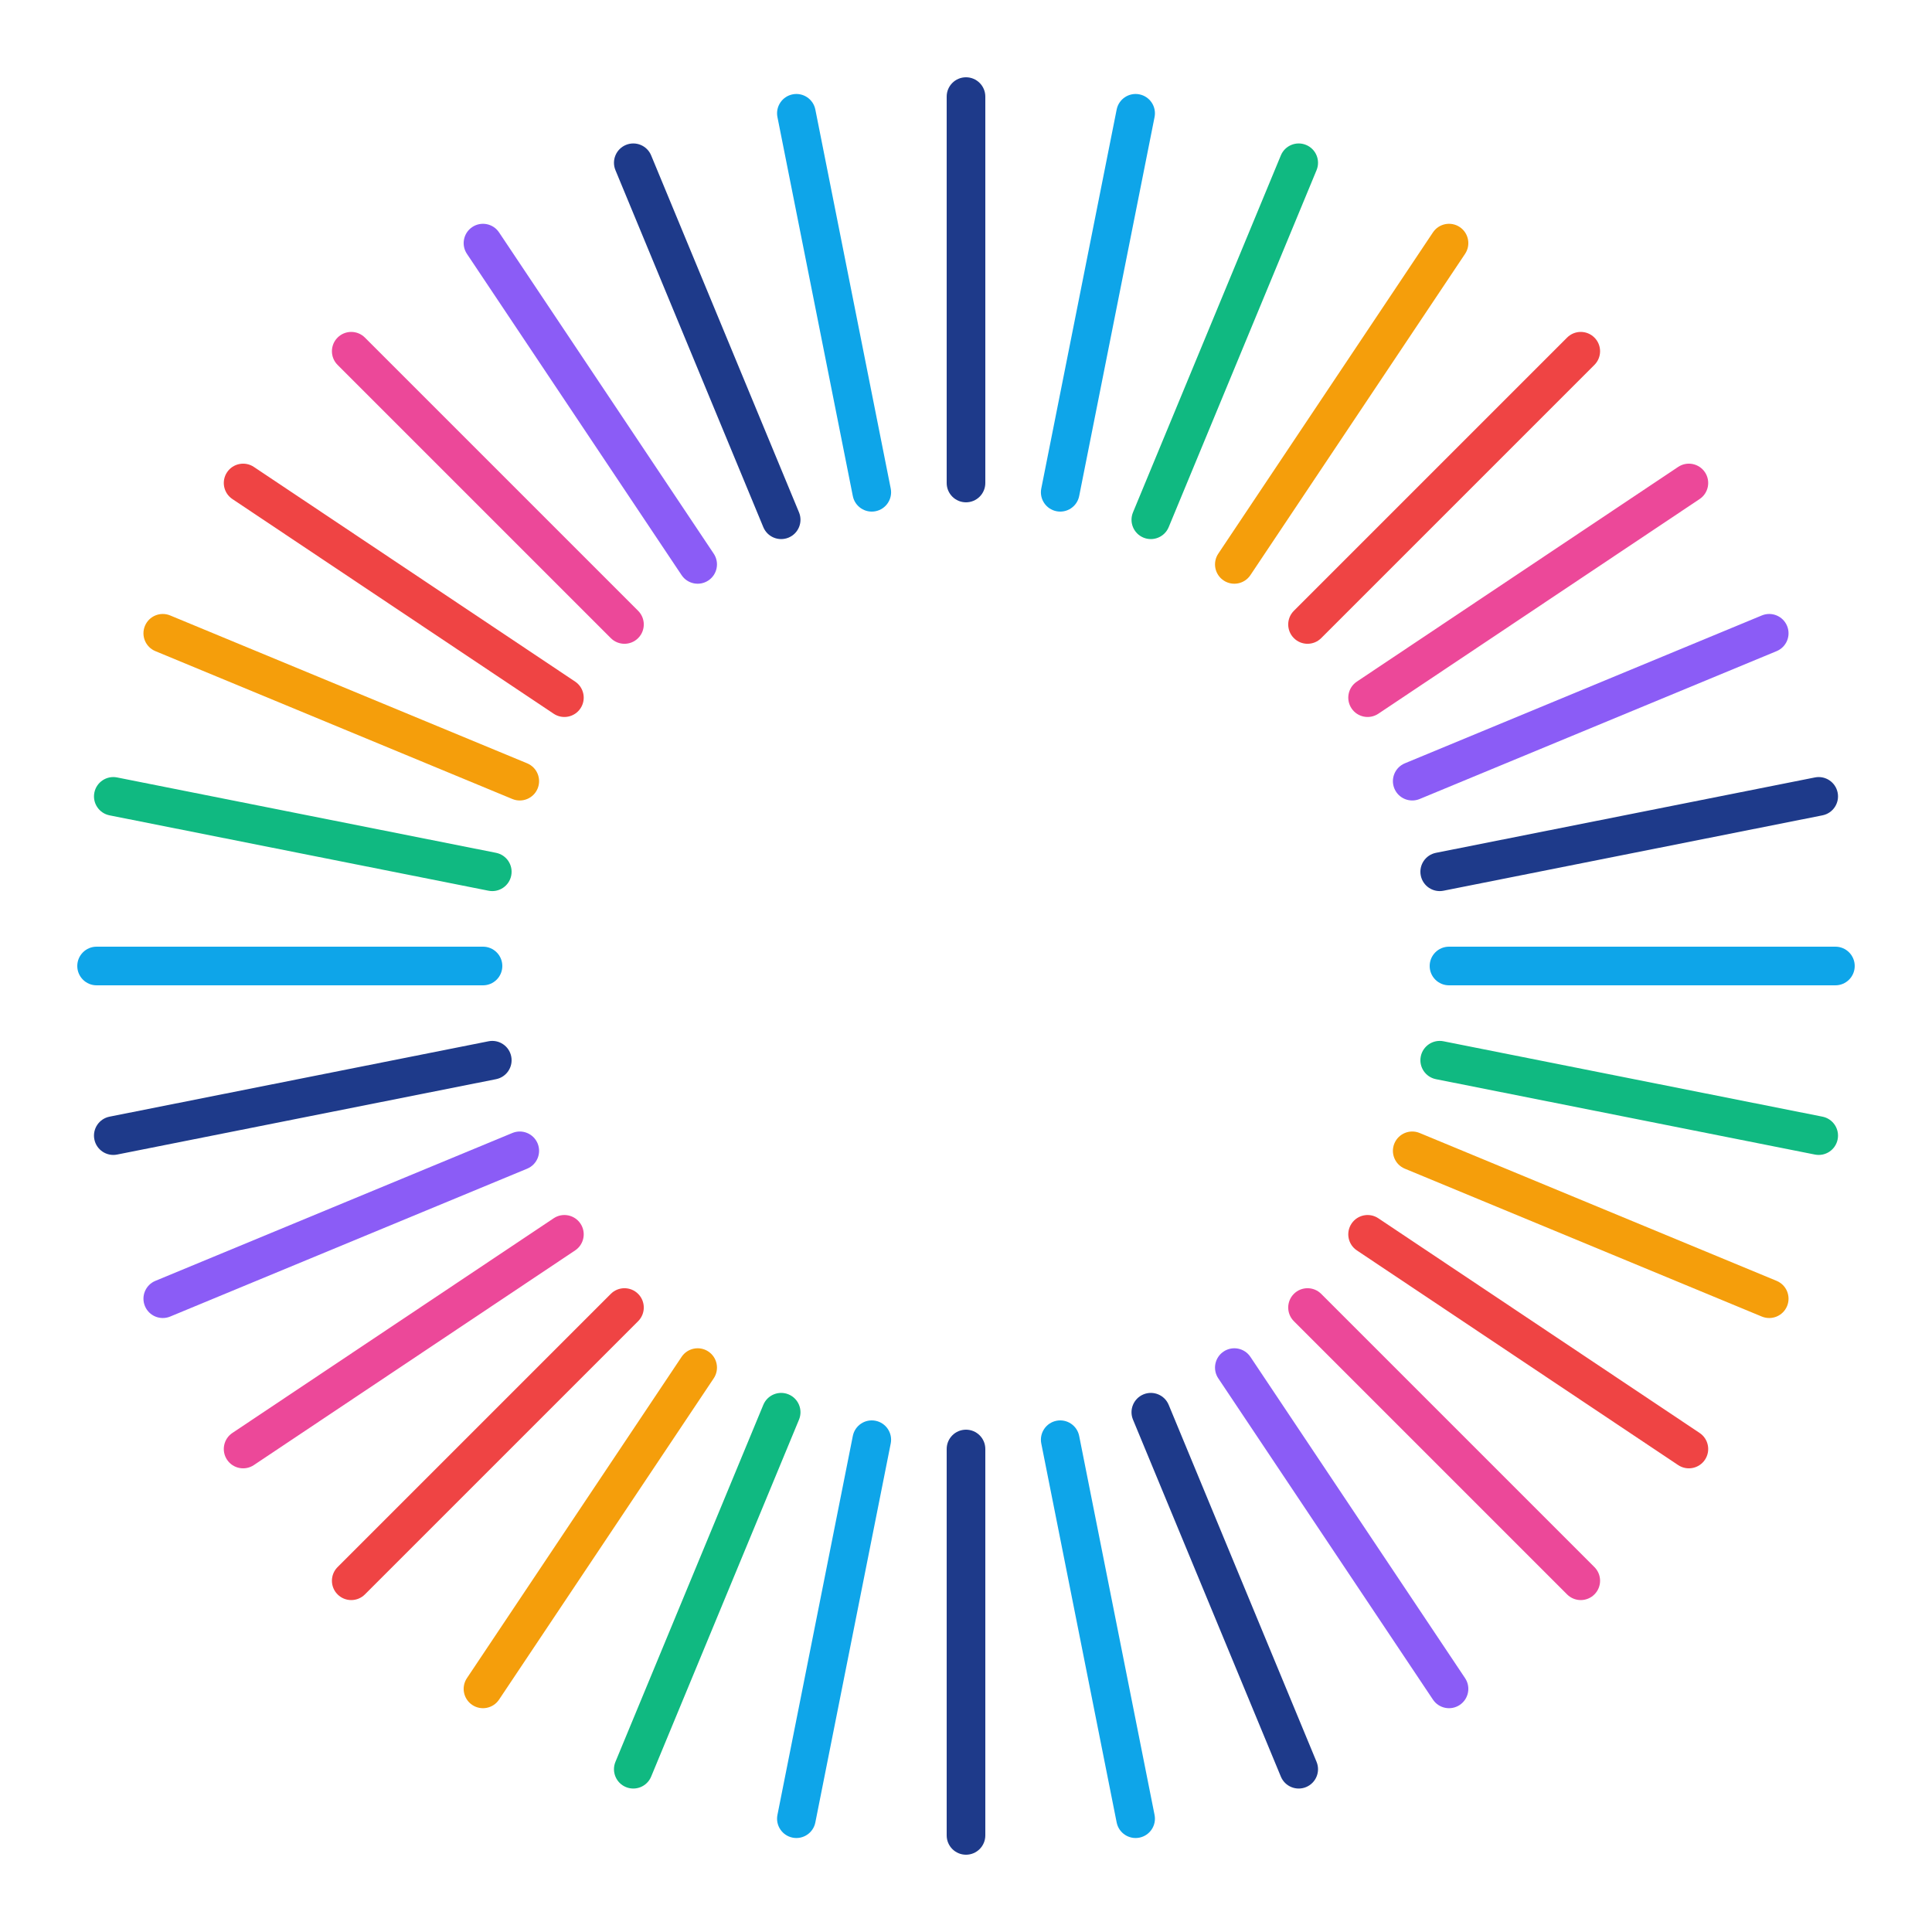
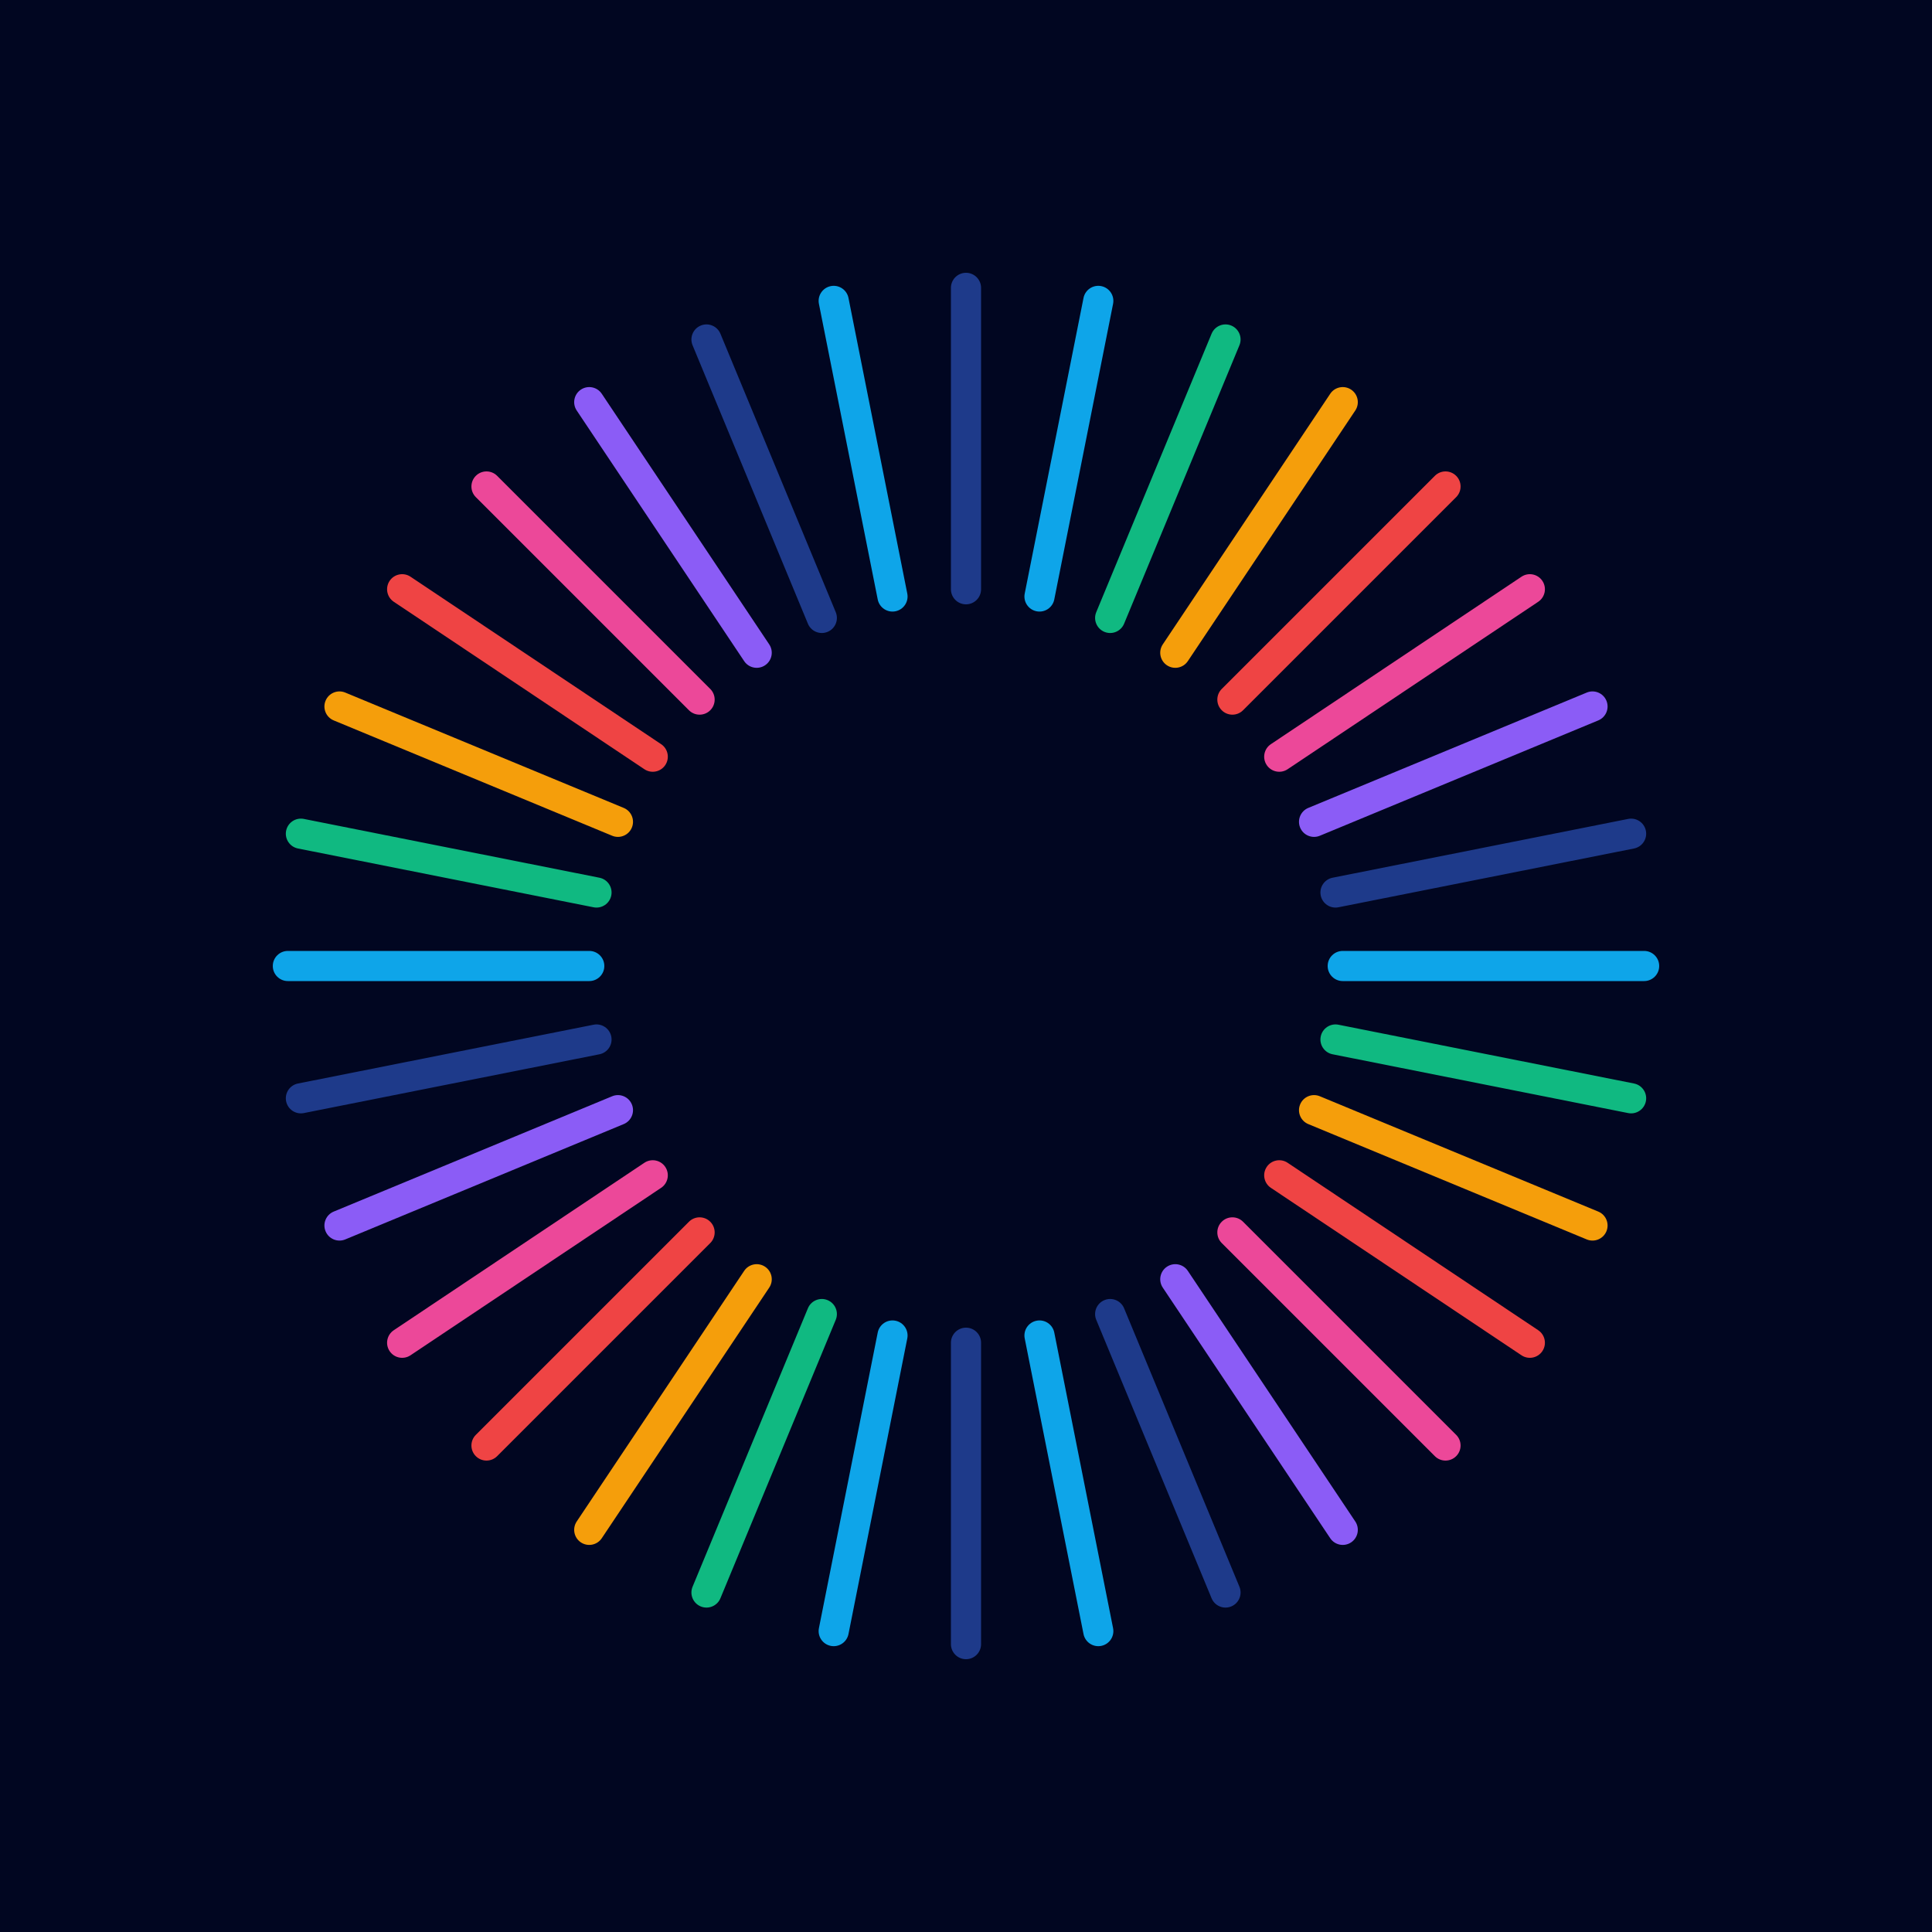
<svg xmlns="http://www.w3.org/2000/svg" viewBox="0 0 100 100" role="img" aria-label="UCSF Office of Collaborative Research">
-   <rect x="49" y="4" width="2" height="22" rx="1" fill="#1e3a8a" transform="rotate(0 50 50)" />
-   <rect x="49" y="4" width="2" height="22" rx="1" fill="#0ea5e9" transform="rotate(11.25 50 50)" />
-   <rect x="49" y="4" width="2" height="22" rx="1" fill="#10b981" transform="rotate(22.5 50 50)" />
-   <rect x="49" y="4" width="2" height="22" rx="1" fill="#f59e0b" transform="rotate(33.75 50 50)" />
-   <rect x="49" y="4" width="2" height="22" rx="1" fill="#ef4444" transform="rotate(45 50 50)" />
-   <rect x="49" y="4" width="2" height="22" rx="1" fill="#ec4899" transform="rotate(56.25 50 50)" />
-   <rect x="49" y="4" width="2" height="22" rx="1" fill="#8b5cf6" transform="rotate(67.5 50 50)" />
-   <rect x="49" y="4" width="2" height="22" rx="1" fill="#1e3a8a" transform="rotate(78.75 50 50)" />
-   <rect x="49" y="4" width="2" height="22" rx="1" fill="#0ea5e9" transform="rotate(90 50 50)" />
-   <rect x="49" y="4" width="2" height="22" rx="1" fill="#10b981" transform="rotate(101.25 50 50)" />
-   <rect x="49" y="4" width="2" height="22" rx="1" fill="#f59e0b" transform="rotate(112.5 50 50)" />
-   <rect x="49" y="4" width="2" height="22" rx="1" fill="#ef4444" transform="rotate(123.75 50 50)" />
-   <rect x="49" y="4" width="2" height="22" rx="1" fill="#ec4899" transform="rotate(135 50 50)" />
-   <rect x="49" y="4" width="2" height="22" rx="1" fill="#8b5cf6" transform="rotate(146.25 50 50)" />
-   <rect x="49" y="4" width="2" height="22" rx="1" fill="#1e3a8a" transform="rotate(157.5 50 50)" />
-   <rect x="49" y="4" width="2" height="22" rx="1" fill="#0ea5e9" transform="rotate(168.75 50 50)" />
-   <rect x="49" y="4" width="2" height="22" rx="1" fill="#1e3a8a" transform="rotate(180 50 50)" />
-   <rect x="49" y="4" width="2" height="22" rx="1" fill="#0ea5e9" transform="rotate(191.25 50 50)" />
-   <rect x="49" y="4" width="2" height="22" rx="1" fill="#10b981" transform="rotate(202.5 50 50)" />
-   <rect x="49" y="4" width="2" height="22" rx="1" fill="#f59e0b" transform="rotate(213.75 50 50)" />
-   <rect x="49" y="4" width="2" height="22" rx="1" fill="#ef4444" transform="rotate(225 50 50)" />
-   <rect x="49" y="4" width="2" height="22" rx="1" fill="#ec4899" transform="rotate(236.25 50 50)" />
-   <rect x="49" y="4" width="2" height="22" rx="1" fill="#8b5cf6" transform="rotate(247.5 50 50)" />
-   <rect x="49" y="4" width="2" height="22" rx="1" fill="#1e3a8a" transform="rotate(258.75 50 50)" />
-   <rect x="49" y="4" width="2" height="22" rx="1" fill="#0ea5e9" transform="rotate(270 50 50)" />
-   <rect x="49" y="4" width="2" height="22" rx="1" fill="#10b981" transform="rotate(281.25 50 50)" />
-   <rect x="49" y="4" width="2" height="22" rx="1" fill="#f59e0b" transform="rotate(292.5 50 50)" />
-   <rect x="49" y="4" width="2" height="22" rx="1" fill="#ef4444" transform="rotate(303.75 50 50)" />
-   <rect x="49" y="4" width="2" height="22" rx="1" fill="#ec4899" transform="rotate(315 50 50)" />
-   <rect x="49" y="4" width="2" height="22" rx="1" fill="#8b5cf6" transform="rotate(326.25 50 50)" />
-   <rect x="49" y="4" width="2" height="22" rx="1" fill="#1e3a8a" transform="rotate(337.5 50 50)" />
-   <rect x="49" y="4" width="2" height="22" rx="1" fill="#0ea5e9" transform="rotate(348.75 50 50)" />
+   <rect width="100" height="100" fill="#010621" />
+   <g transform="translate(50 50) scale(0.78) translate(-50 -50)">
+     <rect x="49" y="4" width="2" height="22" rx="1" fill="#1e3a8a" transform="rotate(0.0 50 50)" />
+     <rect x="49" y="4" width="2" height="22" rx="1" fill="#0ea5e9" transform="rotate(11.25 50 50)" />
+     <rect x="49" y="4" width="2" height="22" rx="1" fill="#10b981" transform="rotate(22.5 50 50)" />
+     <rect x="49" y="4" width="2" height="22" rx="1" fill="#f59e0b" transform="rotate(33.75 50 50)" />
+     <rect x="49" y="4" width="2" height="22" rx="1" fill="#ef4444" transform="rotate(45.0 50 50)" />
+     <rect x="49" y="4" width="2" height="22" rx="1" fill="#ec4899" transform="rotate(56.25 50 50)" />
+     <rect x="49" y="4" width="2" height="22" rx="1" fill="#8b5cf6" transform="rotate(67.5 50 50)" />
+     <rect x="49" y="4" width="2" height="22" rx="1" fill="#1e3a8a" transform="rotate(78.75 50 50)" />
+     <rect x="49" y="4" width="2" height="22" rx="1" fill="#0ea5e9" transform="rotate(90.0 50 50)" />
+     <rect x="49" y="4" width="2" height="22" rx="1" fill="#10b981" transform="rotate(101.25 50 50)" />
+     <rect x="49" y="4" width="2" height="22" rx="1" fill="#f59e0b" transform="rotate(112.5 50 50)" />
+     <rect x="49" y="4" width="2" height="22" rx="1" fill="#ef4444" transform="rotate(123.75 50 50)" />
+     <rect x="49" y="4" width="2" height="22" rx="1" fill="#ec4899" transform="rotate(135.0 50 50)" />
+     <rect x="49" y="4" width="2" height="22" rx="1" fill="#8b5cf6" transform="rotate(146.25 50 50)" />
+     <rect x="49" y="4" width="2" height="22" rx="1" fill="#1e3a8a" transform="rotate(157.5 50 50)" />
+     <rect x="49" y="4" width="2" height="22" rx="1" fill="#0ea5e9" transform="rotate(168.75 50 50)" />
+     <rect x="49" y="4" width="2" height="22" rx="1" fill="#1e3a8a" transform="rotate(180.0 50 50)" />
+     <rect x="49" y="4" width="2" height="22" rx="1" fill="#0ea5e9" transform="rotate(191.25 50 50)" />
+     <rect x="49" y="4" width="2" height="22" rx="1" fill="#10b981" transform="rotate(202.5 50 50)" />
+     <rect x="49" y="4" width="2" height="22" rx="1" fill="#f59e0b" transform="rotate(213.75 50 50)" />
+     <rect x="49" y="4" width="2" height="22" rx="1" fill="#ef4444" transform="rotate(225.0 50 50)" />
+     <rect x="49" y="4" width="2" height="22" rx="1" fill="#ec4899" transform="rotate(236.25 50 50)" />
+     <rect x="49" y="4" width="2" height="22" rx="1" fill="#8b5cf6" transform="rotate(247.5 50 50)" />
+     <rect x="49" y="4" width="2" height="22" rx="1" fill="#1e3a8a" transform="rotate(258.75 50 50)" />
+     <rect x="49" y="4" width="2" height="22" rx="1" fill="#0ea5e9" transform="rotate(270.0 50 50)" />
+     <rect x="49" y="4" width="2" height="22" rx="1" fill="#10b981" transform="rotate(281.25 50 50)" />
+     <rect x="49" y="4" width="2" height="22" rx="1" fill="#f59e0b" transform="rotate(292.5 50 50)" />
+     <rect x="49" y="4" width="2" height="22" rx="1" fill="#ef4444" transform="rotate(303.75 50 50)" />
+     <rect x="49" y="4" width="2" height="22" rx="1" fill="#ec4899" transform="rotate(315.0 50 50)" />
+     <rect x="49" y="4" width="2" height="22" rx="1" fill="#8b5cf6" transform="rotate(326.25 50 50)" />
+     <rect x="49" y="4" width="2" height="22" rx="1" fill="#1e3a8a" transform="rotate(337.5 50 50)" />
+     <rect x="49" y="4" width="2" height="22" rx="1" fill="#0ea5e9" transform="rotate(348.75 50 50)" />
+   </g>
</svg>
